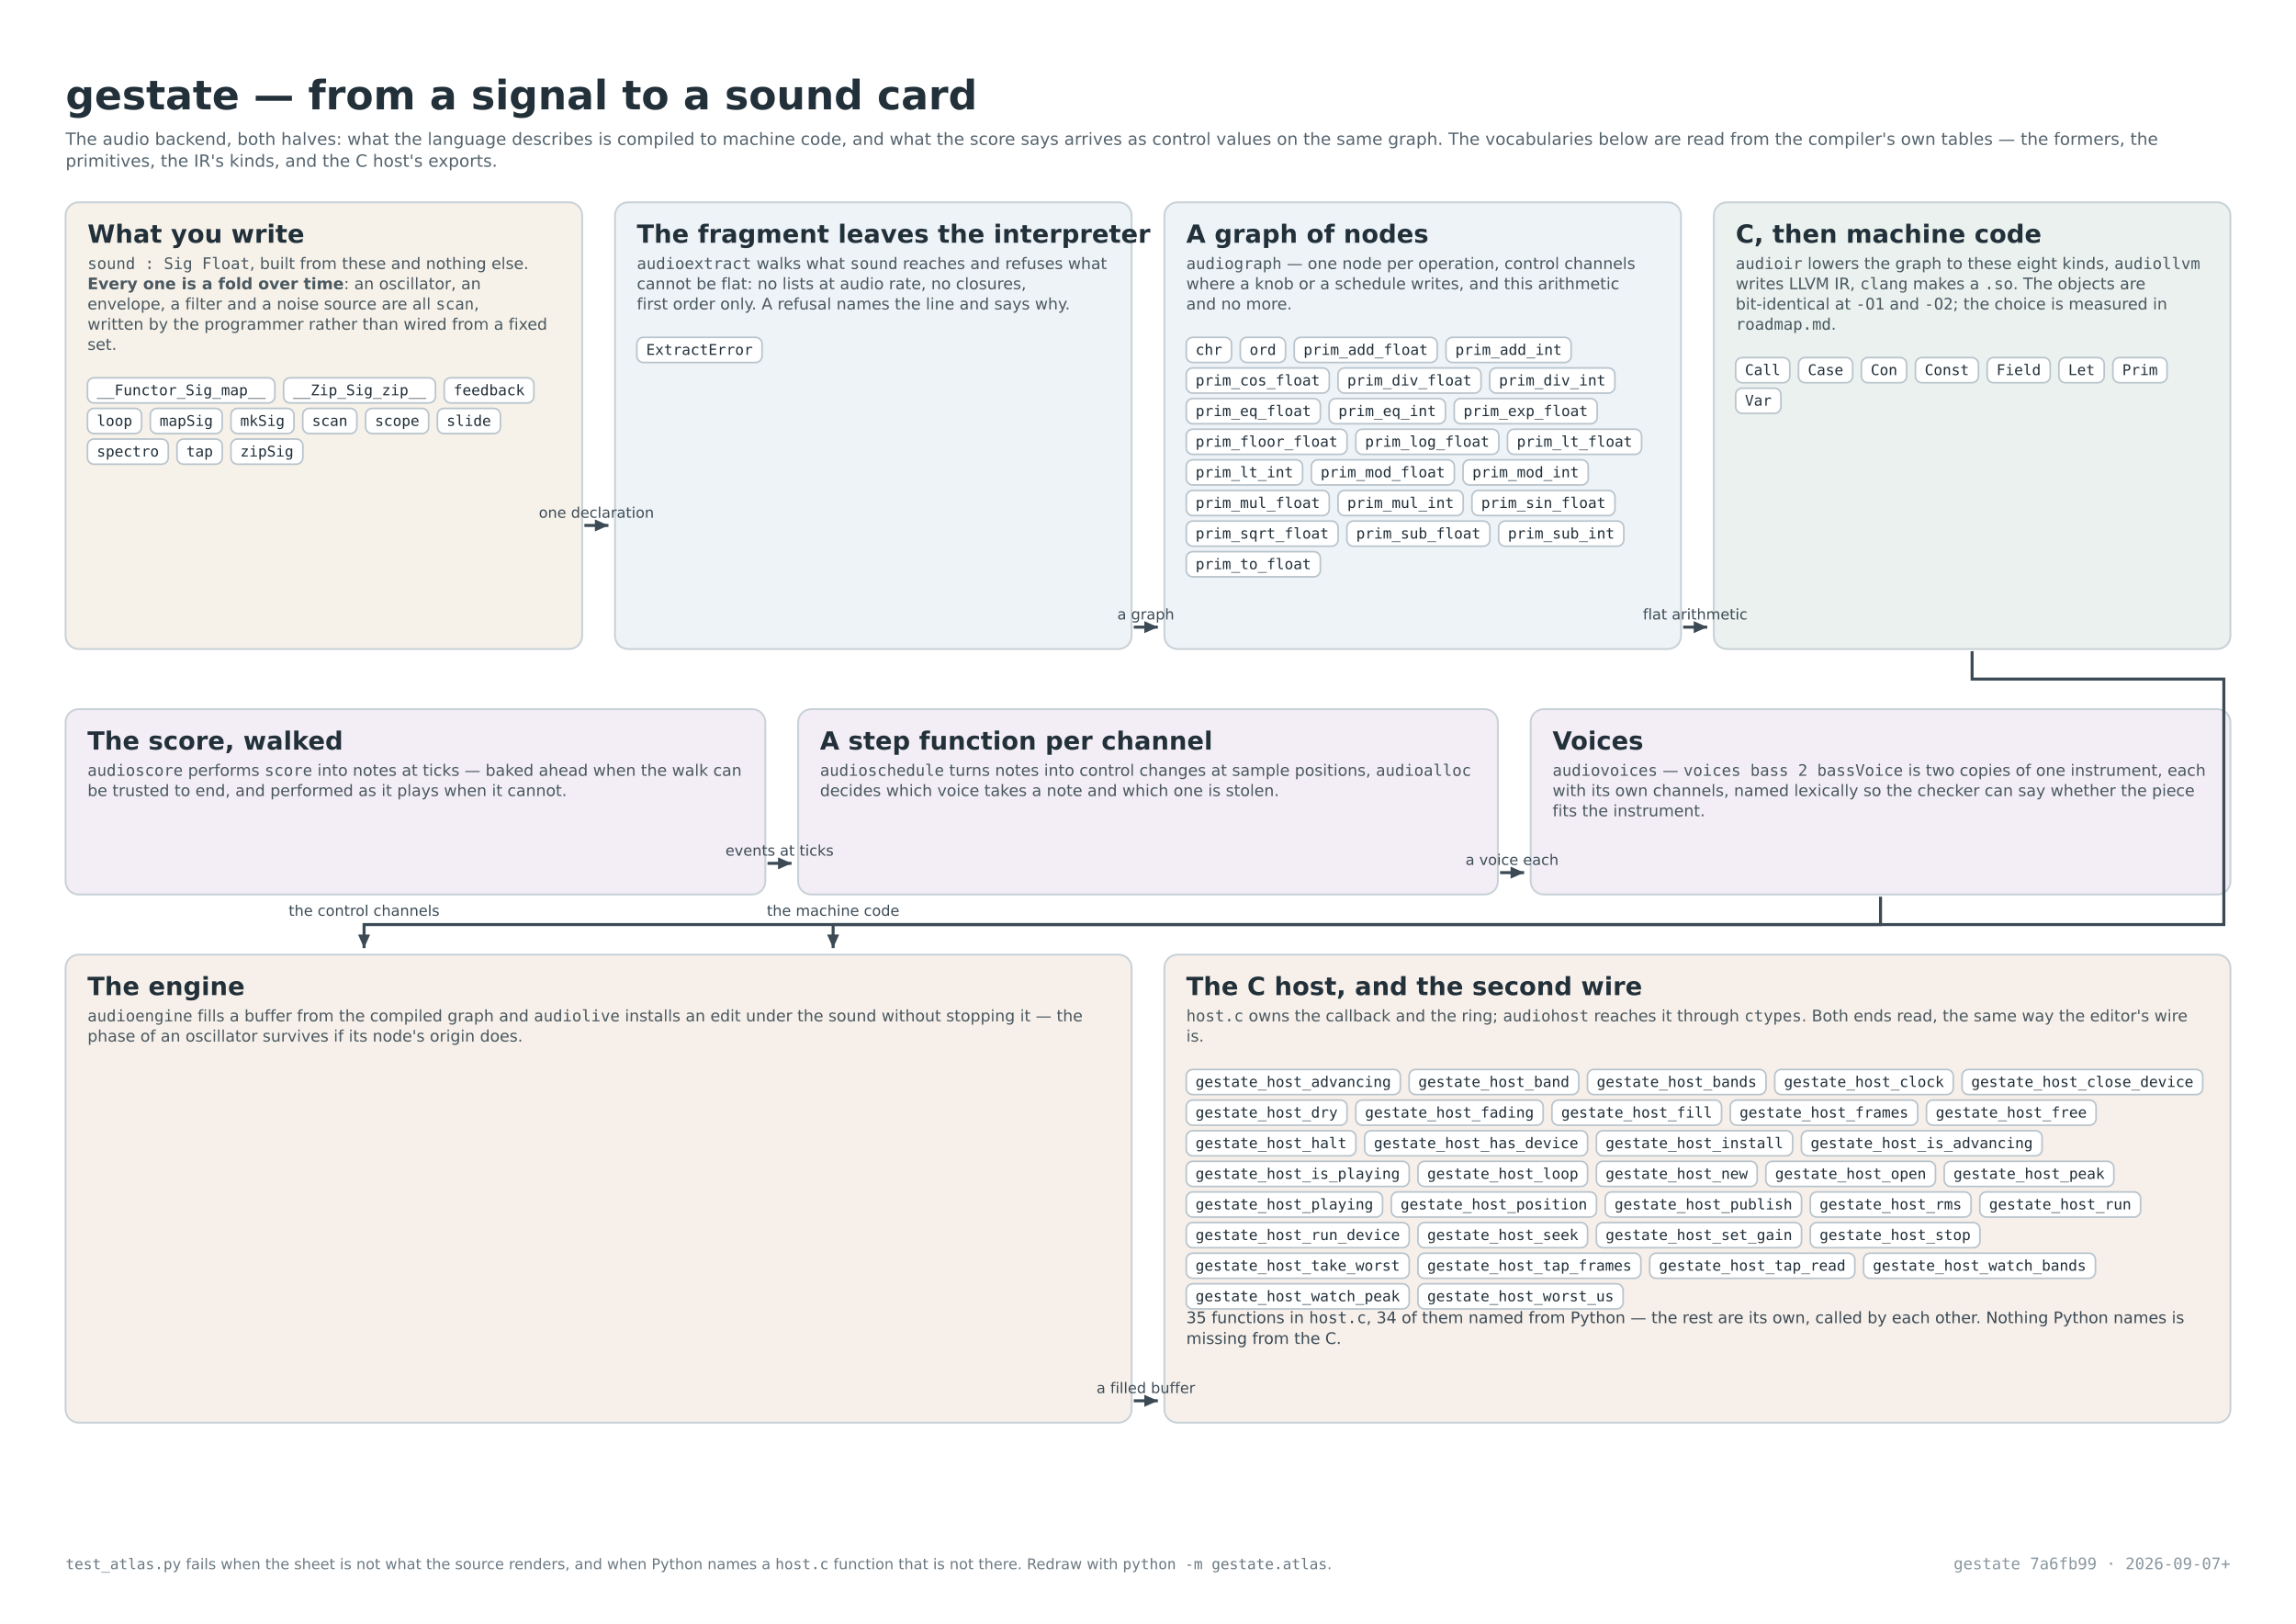
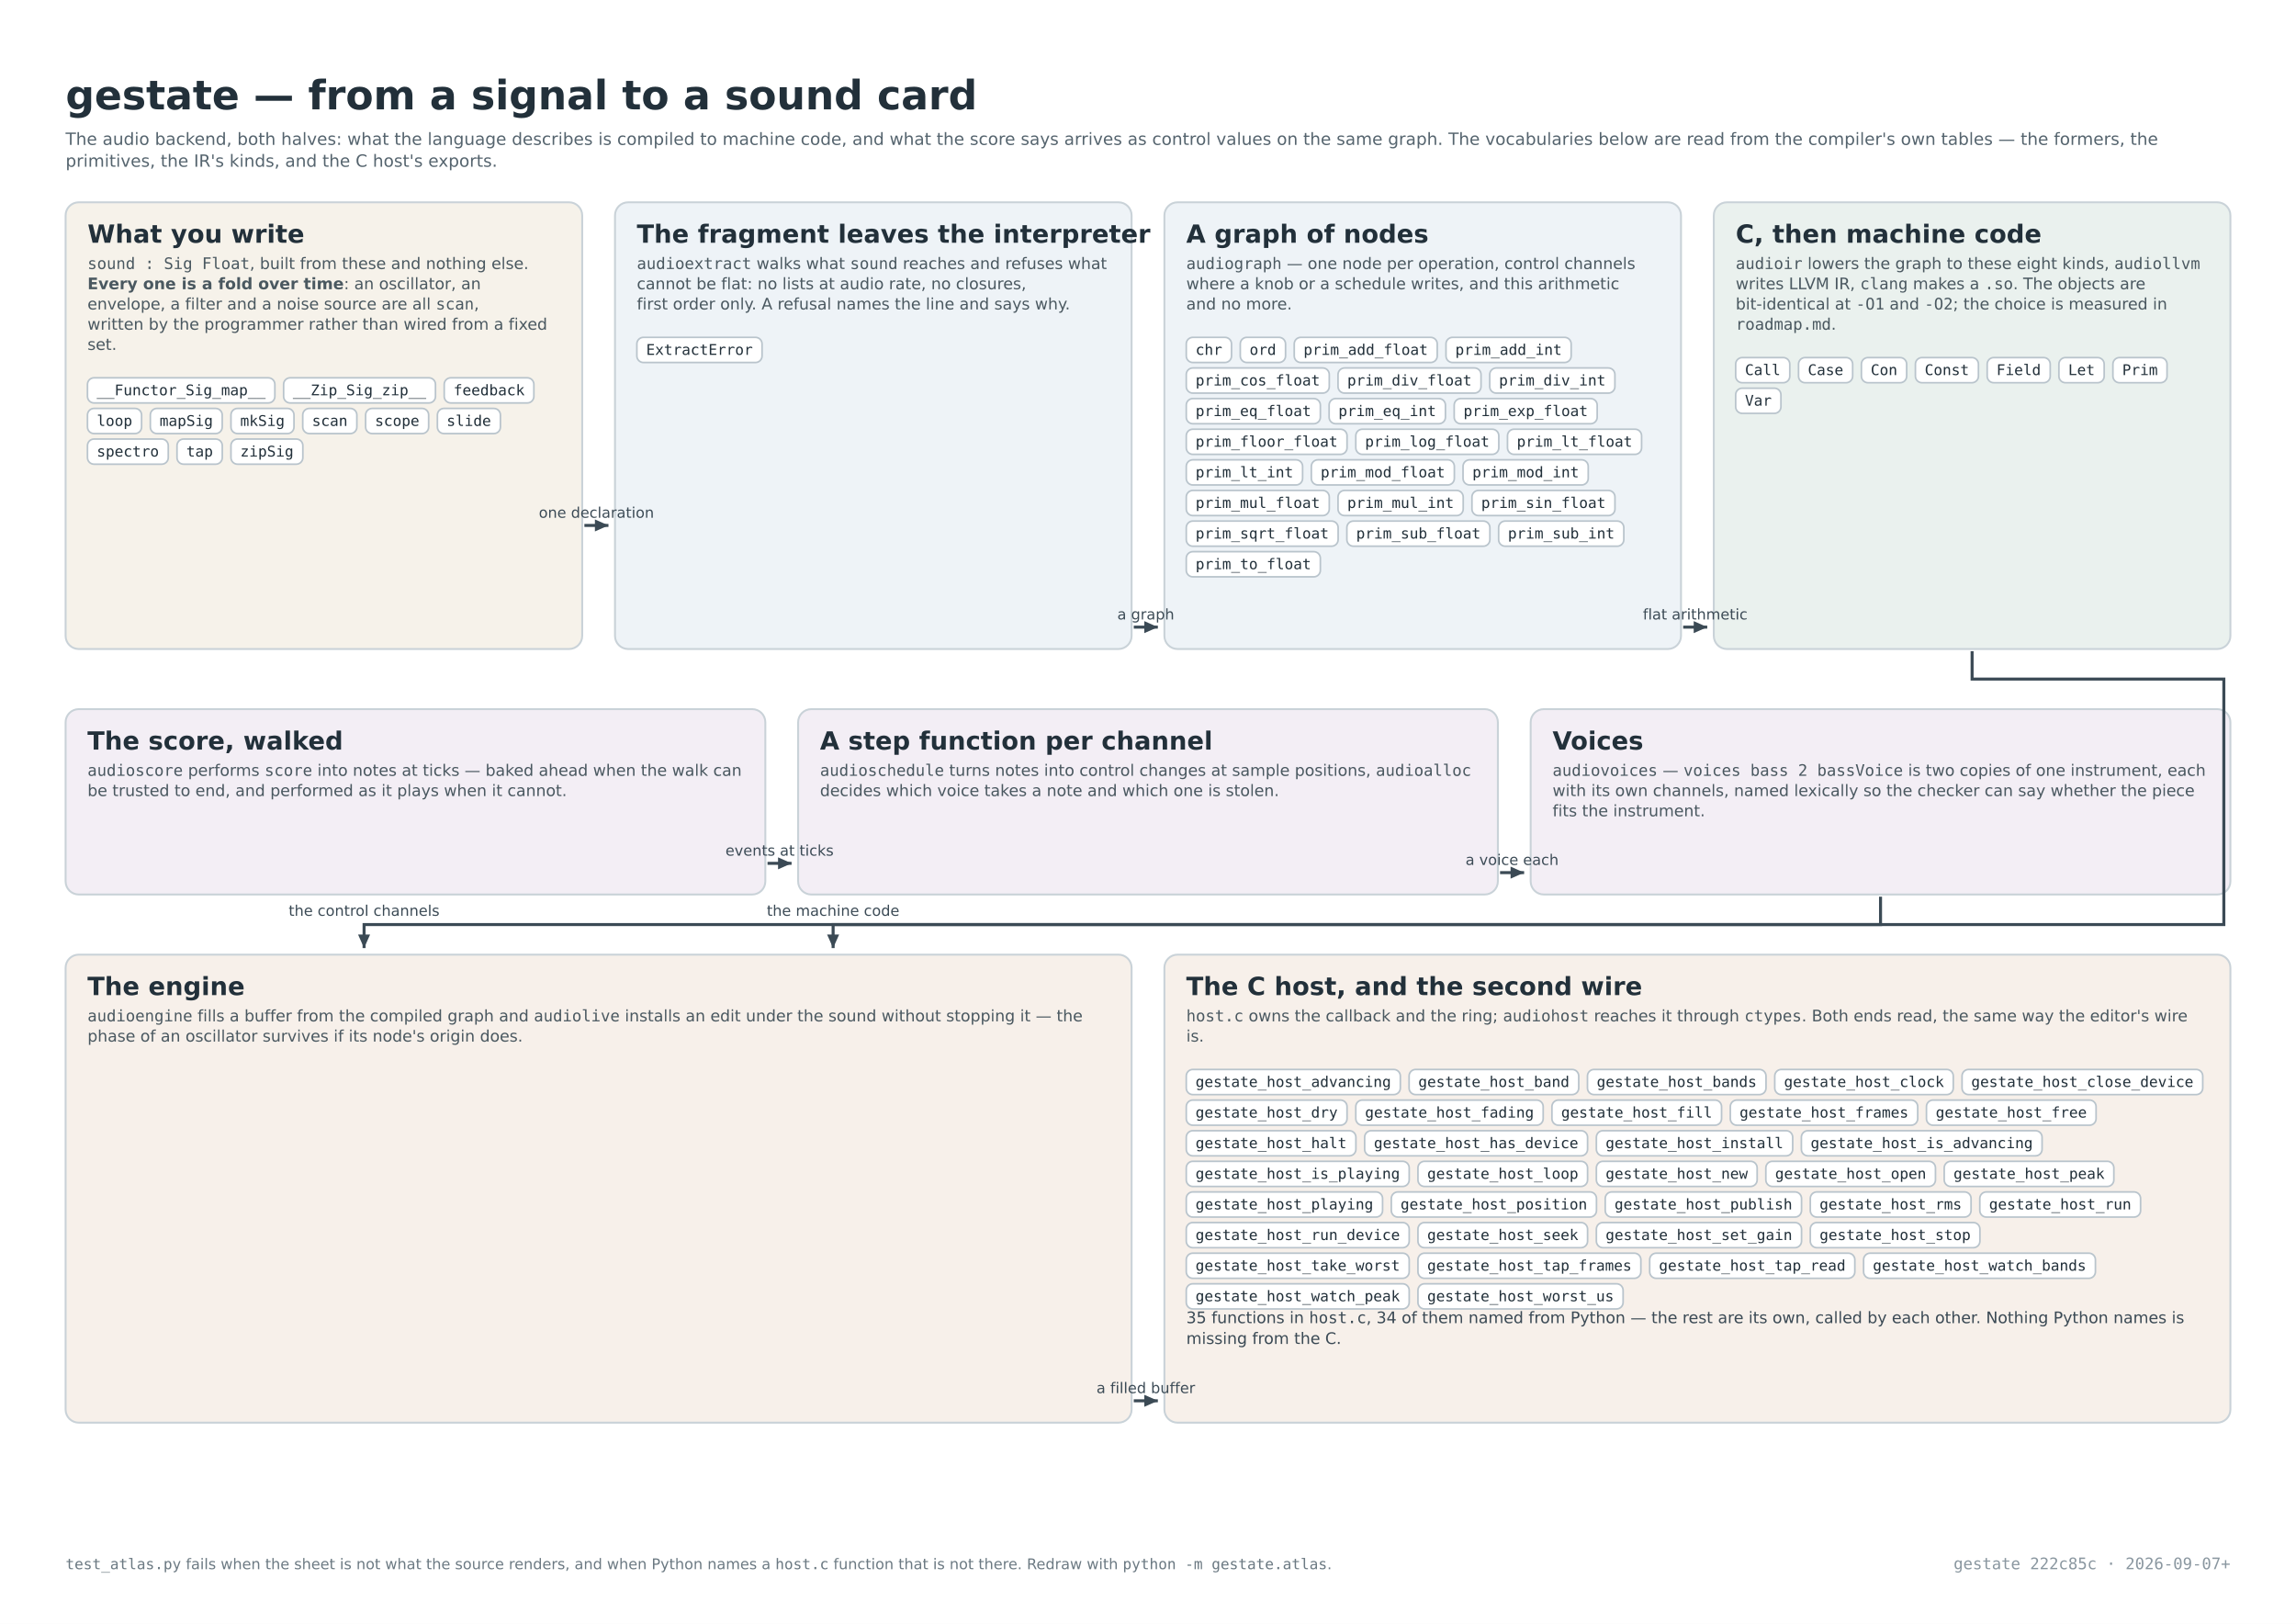
<svg xmlns="http://www.w3.org/2000/svg" width="420mm" height="297mm" viewBox="0 0 420 297">
  <defs>
    <marker id="tip" viewBox="0 0 10 10" refX="9" refY="5" markerWidth="5" markerHeight="5" orient="auto-start-reverse">
      <path d="M 0 1 L 9 5 L 0 9 z" fill="#3b4a55" />
    </marker>
  </defs>
  <style>
  text { font-family: 'DejaVu Sans', Verdana, sans-serif; fill: #22303a; }
  .mono, .chiptext { font-family: 'DejaVu Sans Mono', Consolas, monospace; }
  .title { font-size: 7.4px; font-weight: 700; }
  .subtitle { font-size: 3.1px; fill: #55646e; }
  .foot { font-size: 2.7px; fill: #6b7982; }
  .stamp { font-size: 2.9px; fill: #8a97a0; text-anchor: end; font-family: 'DejaVu Sans Mono', Consolas, monospace; }
  .lane { stroke: #c9d2d8; stroke-width: 0.35; }
  .lanetitle { font-size: 4.6px; font-weight: 700; }
  .step { font-size: 3.6px; font-weight: 700; }
  .stepnum { font-size: 3.2px; fill: #93a2ab; }
  .home { font-size: 2.6px; fill: #6b7982; text-anchor: end; }
  .refuses { font-size: 2.6px; fill: #8a5a5a; }
  .note { font-size: 2.9px; fill: #4a5860; }
  .extra { font-size: 2.9px; fill: #3b4a55; }
  .chip { fill: #ffffff; stroke: #b9c4cc; stroke-width: 0.3; }
  .chiptext { font-size: 2.7px; text-anchor: middle; }
  .edge { stroke: #3b4a55; stroke-width: 0.55; fill: none; }
  .edgetext { font-size: 2.7px; fill: #3b4a55; text-anchor: middle; }
</style>
  <rect x="0" y="0" width="420" height="297" fill="#ffffff" />
  <text class="title" x="12.00" y="20.00">gestate — from a signal to a sound card</text>
  <text class="subtitle" x="12.00" y="26.50">The audio backend, both halves: what the language describes is compiled to machine code, and what the score says arrives as control values on the same graph. The vocabularies below are read from the compiler's own tables — the formers, the</text>
  <text class="subtitle" x="12.00" y="30.50">primitives, the IR's kinds, and the C host's exports.</text>
  <text class="foot" x="12.00" y="287.00">
    <tspan class="mono">test_atlas.py</tspan> fails when the sheet is not what the source renders, and when Python names a <tspan class="mono">host.c</tspan> function that is not there. Redraw with <tspan class="mono">python -m gestate.atlas</tspan>.</text>
-   <text class="stamp" x="408.00" y="287.00">gestate 7a6fb99 · 2026-09-07+</text>
+   <text class="stamp" x="408.00" y="287.00">gestate 222c85c · 2026-09-07+</text>
  <rect class="lane" x="12.00" y="37.00" width="94.50" height="81.70" rx="2.4" style="fill:#f6f2ea" />
  <text class="lanetitle" x="16.00" y="44.40">What you write</text>
  <text class="note" x="16.00" y="49.20">
    <tspan class="mono">sound : Sig Float</tspan>, built from these and nothing else.</text>
  <text class="note" x="16.00" y="52.90">
    <tspan font-weight="700">Every one is a fold over time</tspan>: an oscillator, an</text>
  <text class="note" x="16.00" y="56.60">envelope, a filter and a noise source are all <tspan class="mono">scan</tspan>,</text>
  <text class="note" x="16.00" y="60.30">written by the programmer rather than wired from a fixed</text>
  <text class="note" x="16.00" y="64.00">set.</text>
  <rect class="chip" x="16.00" y="69.10" width="34.28" height="4.6" rx="1.2" />
  <text class="chiptext" x="33.14" y="72.30">__Functor_Sig_map__</text>
  <rect class="chip" x="51.88" y="69.10" width="27.78" height="4.6" rx="1.2" />
  <text class="chiptext" x="65.77" y="72.30">__Zip_Sig_zip__</text>
  <rect class="chip" x="81.26" y="69.10" width="16.40" height="4.6" rx="1.2" />
  <text class="chiptext" x="89.47" y="72.30">feedback</text>
  <rect class="chip" x="16.00" y="74.70" width="9.90" height="4.6" rx="1.2" />
  <text class="chiptext" x="20.95" y="77.90">loop</text>
  <rect class="chip" x="27.50" y="74.70" width="13.15" height="4.6" rx="1.2" />
  <text class="chiptext" x="34.08" y="77.90">mapSig</text>
  <rect class="chip" x="42.25" y="74.70" width="11.53" height="4.6" rx="1.2" />
  <text class="chiptext" x="48.02" y="77.90">mkSig</text>
  <rect class="chip" x="55.38" y="74.70" width="9.90" height="4.6" rx="1.2" />
  <text class="chiptext" x="60.33" y="77.90">scan</text>
  <rect class="chip" x="66.88" y="74.70" width="11.53" height="4.6" rx="1.2" />
  <text class="chiptext" x="72.65" y="77.90">scope</text>
  <rect class="chip" x="80.01" y="74.70" width="11.53" height="4.6" rx="1.2" />
  <text class="chiptext" x="85.77" y="77.90">slide</text>
  <rect class="chip" x="16.00" y="80.30" width="14.78" height="4.6" rx="1.2" />
  <text class="chiptext" x="23.39" y="83.50">spectro</text>
  <rect class="chip" x="32.38" y="80.30" width="8.28" height="4.6" rx="1.2" />
  <text class="chiptext" x="36.52" y="83.50">tap</text>
  <rect class="chip" x="42.25" y="80.30" width="13.15" height="4.6" rx="1.2" />
  <text class="chiptext" x="48.83" y="83.50">zipSig</text>
  <rect class="lane" x="112.50" y="37.00" width="94.50" height="81.70" rx="2.4" style="fill:#eef3f7" />
  <text class="lanetitle" x="116.50" y="44.40">The fragment leaves the interpreter</text>
  <text class="note" x="116.50" y="49.20">
    <tspan class="mono">audioextract</tspan> walks what <tspan class="mono">sound</tspan> reaches and refuses what</text>
  <text class="note" x="116.50" y="52.90">cannot be flat: no lists at audio rate, no closures,</text>
  <text class="note" x="116.50" y="56.60">first order only. A refusal names the line and says why.</text>
  <rect class="chip" x="116.50" y="61.70" width="22.90" height="4.6" rx="1.2" />
  <text class="chiptext" x="127.95" y="64.90">ExtractError</text>
  <rect class="lane" x="213.00" y="37.00" width="94.50" height="81.70" rx="2.4" style="fill:#eef3f7" />
  <text class="lanetitle" x="217.00" y="44.40">A graph of nodes</text>
  <text class="note" x="217.00" y="49.20">
    <tspan class="mono">audiograph</tspan> — one node per operation, control channels</text>
  <text class="note" x="217.00" y="52.90">where a knob or a schedule writes, and this arithmetic</text>
  <text class="note" x="217.00" y="56.60">and no more.</text>
  <rect class="chip" x="217.00" y="61.70" width="8.28" height="4.6" rx="1.2" />
  <text class="chiptext" x="221.14" y="64.90">chr</text>
  <rect class="chip" x="226.88" y="61.70" width="8.28" height="4.6" rx="1.2" />
  <text class="chiptext" x="231.01" y="64.90">ord</text>
  <rect class="chip" x="236.75" y="61.70" width="26.16" height="4.6" rx="1.2" />
  <text class="chiptext" x="249.83" y="64.90">prim_add_float</text>
  <rect class="chip" x="264.51" y="61.70" width="22.90" height="4.6" rx="1.2" />
  <text class="chiptext" x="275.96" y="64.90">prim_add_int</text>
  <rect class="chip" x="217.00" y="67.30" width="26.16" height="4.6" rx="1.2" />
  <text class="chiptext" x="230.08" y="70.50">prim_cos_float</text>
  <rect class="chip" x="244.76" y="67.30" width="26.16" height="4.6" rx="1.2" />
  <text class="chiptext" x="257.83" y="70.50">prim_div_float</text>
  <rect class="chip" x="272.51" y="67.30" width="22.90" height="4.6" rx="1.2" />
  <text class="chiptext" x="283.96" y="70.50">prim_div_int</text>
  <rect class="chip" x="217.00" y="72.90" width="24.53" height="4.6" rx="1.2" />
  <text class="chiptext" x="229.27" y="76.10">prim_eq_float</text>
  <rect class="chip" x="243.13" y="72.90" width="21.28" height="4.6" rx="1.2" />
  <text class="chiptext" x="253.77" y="76.10">prim_eq_int</text>
  <rect class="chip" x="266.01" y="72.90" width="26.16" height="4.6" rx="1.2" />
  <text class="chiptext" x="279.09" y="76.10">prim_exp_float</text>
  <rect class="chip" x="217.00" y="78.50" width="29.41" height="4.6" rx="1.2" />
  <text class="chiptext" x="231.70" y="81.70">prim_floor_float</text>
  <rect class="chip" x="248.01" y="78.50" width="26.16" height="4.6" rx="1.2" />
  <text class="chiptext" x="261.08" y="81.70">prim_log_float</text>
  <rect class="chip" x="275.76" y="78.50" width="24.53" height="4.6" rx="1.2" />
  <text class="chiptext" x="288.03" y="81.70">prim_lt_float</text>
  <rect class="chip" x="217.00" y="84.10" width="21.28" height="4.6" rx="1.2" />
  <text class="chiptext" x="227.64" y="87.30">prim_lt_int</text>
  <rect class="chip" x="239.88" y="84.10" width="26.16" height="4.6" rx="1.2" />
  <text class="chiptext" x="252.96" y="87.30">prim_mod_float</text>
  <rect class="chip" x="267.63" y="84.10" width="22.90" height="4.6" rx="1.2" />
  <text class="chiptext" x="279.09" y="87.30">prim_mod_int</text>
  <rect class="chip" x="217.00" y="89.70" width="26.16" height="4.6" rx="1.2" />
  <text class="chiptext" x="230.08" y="92.90">prim_mul_float</text>
  <rect class="chip" x="244.76" y="89.70" width="22.90" height="4.6" rx="1.2" />
  <text class="chiptext" x="256.21" y="92.90">prim_mul_int</text>
  <rect class="chip" x="269.26" y="89.70" width="26.16" height="4.6" rx="1.2" />
  <text class="chiptext" x="282.34" y="92.90">prim_sin_float</text>
  <rect class="chip" x="217.00" y="95.30" width="27.78" height="4.6" rx="1.2" />
  <text class="chiptext" x="230.89" y="98.50">prim_sqrt_float</text>
  <rect class="chip" x="246.38" y="95.30" width="26.16" height="4.6" rx="1.2" />
  <text class="chiptext" x="259.46" y="98.50">prim_sub_float</text>
  <rect class="chip" x="274.14" y="95.30" width="22.90" height="4.6" rx="1.2" />
  <text class="chiptext" x="285.59" y="98.50">prim_sub_int</text>
  <rect class="chip" x="217.00" y="100.90" width="24.53" height="4.6" rx="1.2" />
  <text class="chiptext" x="229.27" y="104.10">prim_to_float</text>
  <rect class="lane" x="313.50" y="37.00" width="94.50" height="81.70" rx="2.4" style="fill:#eaf1ee" />
  <text class="lanetitle" x="317.50" y="44.40">C, then machine code</text>
  <text class="note" x="317.50" y="49.20">
    <tspan class="mono">audioir</tspan> lowers the graph to these eight kinds, <tspan class="mono">audiollvm</tspan>
  </text>
  <text class="note" x="317.50" y="52.90">writes LLVM IR, <tspan class="mono">clang</tspan> makes a <tspan class="mono">.so</tspan>. The objects are</text>
  <text class="note" x="317.50" y="56.60">bit-identical at <tspan class="mono">-O1</tspan> and <tspan class="mono">-O2</tspan>; the choice is measured in</text>
  <text class="note" x="317.50" y="60.30">
    <tspan class="mono">roadmap.md</tspan>.</text>
  <rect class="chip" x="317.50" y="65.40" width="9.90" height="4.6" rx="1.2" />
  <text class="chiptext" x="322.45" y="68.60">Call</text>
  <rect class="chip" x="329.00" y="65.40" width="9.90" height="4.6" rx="1.2" />
  <text class="chiptext" x="333.95" y="68.60">Case</text>
  <rect class="chip" x="340.50" y="65.40" width="8.28" height="4.6" rx="1.2" />
  <text class="chiptext" x="344.64" y="68.60">Con</text>
  <rect class="chip" x="350.38" y="65.40" width="11.53" height="4.6" rx="1.2" />
  <text class="chiptext" x="356.14" y="68.60">Const</text>
  <rect class="chip" x="363.51" y="65.40" width="11.53" height="4.6" rx="1.2" />
  <text class="chiptext" x="369.27" y="68.60">Field</text>
  <rect class="chip" x="376.63" y="65.40" width="8.28" height="4.6" rx="1.2" />
  <text class="chiptext" x="380.77" y="68.60">Let</text>
  <rect class="chip" x="386.51" y="65.40" width="9.90" height="4.6" rx="1.2" />
  <text class="chiptext" x="391.46" y="68.60">Prim</text>
  <rect class="chip" x="317.50" y="71.00" width="8.28" height="4.6" rx="1.2" />
  <text class="chiptext" x="321.64" y="74.20">Var</text>
  <rect class="lane" x="12.00" y="129.70" width="128.00" height="33.90" rx="2.4" style="fill:#f3eef5" />
  <text class="lanetitle" x="16.00" y="137.10">The score, walked</text>
  <text class="note" x="16.00" y="141.90">
    <tspan class="mono">audioscore</tspan> performs <tspan class="mono">score</tspan> into notes at ticks — baked ahead when the walk can</text>
  <text class="note" x="16.00" y="145.60">be trusted to end, and performed as it plays when it cannot.</text>
  <rect class="lane" x="146.00" y="129.70" width="128.00" height="33.90" rx="2.4" style="fill:#f3eef5" />
  <text class="lanetitle" x="150.00" y="137.10">A step function per channel</text>
  <text class="note" x="150.00" y="141.90">
    <tspan class="mono">audioschedule</tspan> turns notes into control changes at sample positions, <tspan class="mono">audioalloc</tspan>
  </text>
  <text class="note" x="150.00" y="145.60">decides which voice takes a note and which one is stolen.</text>
  <rect class="lane" x="280.00" y="129.70" width="128.00" height="33.90" rx="2.4" style="fill:#f3eef5" />
  <text class="lanetitle" x="284.00" y="137.10">Voices</text>
  <text class="note" x="284.00" y="141.90">
    <tspan class="mono">audiovoices</tspan> — <tspan class="mono">voices bass 2 bassVoice</tspan> is two copies of one instrument, each</text>
  <text class="note" x="284.00" y="145.60">with its own channels, named lexically so the checker can say whether the piece</text>
  <text class="note" x="284.00" y="149.30">fits the instrument.</text>
  <rect class="lane" x="12.00" y="174.60" width="195.00" height="85.60" rx="2.4" style="fill:#f7f0ea" />
  <text class="lanetitle" x="16.00" y="182.00">The engine</text>
  <text class="note" x="16.00" y="186.80">
    <tspan class="mono">audioengine</tspan> fills a buffer from the compiled graph and <tspan class="mono">audiolive</tspan> installs an edit under the sound without stopping it — the</text>
  <text class="note" x="16.00" y="190.50">phase of an oscillator survives if its node's origin does.</text>
  <rect class="lane" x="213.00" y="174.60" width="195.00" height="85.60" rx="2.4" style="fill:#f7f0ea" />
  <text class="lanetitle" x="217.00" y="182.00">The C host, and the second wire</text>
  <text class="note" x="217.00" y="186.80">
    <tspan class="mono">host.c</tspan> owns the callback and the ring; <tspan class="mono">audiohost</tspan> reaches it through <tspan class="mono">ctypes</tspan>. Both ends read, the same way the editor's wire</text>
  <text class="note" x="217.00" y="190.50">is.</text>
  <rect class="chip" x="217.00" y="195.60" width="39.16" height="4.6" rx="1.2" />
  <text class="chiptext" x="236.58" y="198.80">gestate_host_advancing</text>
  <rect class="chip" x="257.76" y="195.60" width="31.03" height="4.6" rx="1.2" />
  <text class="chiptext" x="273.27" y="198.80">gestate_host_band</text>
  <rect class="chip" x="290.39" y="195.60" width="32.66" height="4.6" rx="1.2" />
  <text class="chiptext" x="306.72" y="198.80">gestate_host_bands</text>
  <rect class="chip" x="324.65" y="195.60" width="32.66" height="4.6" rx="1.2" />
  <text class="chiptext" x="340.98" y="198.80">gestate_host_clock</text>
  <rect class="chip" x="358.91" y="195.60" width="44.03" height="4.6" rx="1.2" />
  <text class="chiptext" x="380.92" y="198.80">gestate_host_close_device</text>
  <rect class="chip" x="217.00" y="201.20" width="29.41" height="4.6" rx="1.2" />
  <text class="chiptext" x="231.70" y="204.40">gestate_host_dry</text>
  <rect class="chip" x="248.01" y="201.20" width="34.28" height="4.6" rx="1.2" />
  <text class="chiptext" x="265.15" y="204.40">gestate_host_fading</text>
  <rect class="chip" x="283.89" y="201.20" width="31.03" height="4.6" rx="1.2" />
  <text class="chiptext" x="299.40" y="204.40">gestate_host_fill</text>
  <rect class="chip" x="316.52" y="201.20" width="34.28" height="4.6" rx="1.2" />
  <text class="chiptext" x="333.66" y="204.40">gestate_host_frames</text>
  <rect class="chip" x="352.40" y="201.20" width="31.03" height="4.6" rx="1.2" />
  <text class="chiptext" x="367.92" y="204.40">gestate_host_free</text>
  <rect class="chip" x="217.00" y="206.80" width="31.03" height="4.6" rx="1.2" />
  <text class="chiptext" x="232.52" y="210.00">gestate_host_halt</text>
  <rect class="chip" x="249.63" y="206.80" width="40.78" height="4.6" rx="1.2" />
  <text class="chiptext" x="270.02" y="210.00">gestate_host_has_device</text>
  <rect class="chip" x="292.02" y="206.80" width="35.91" height="4.6" rx="1.2" />
  <text class="chiptext" x="309.97" y="210.00">gestate_host_install</text>
  <rect class="chip" x="329.52" y="206.80" width="44.03" height="4.6" rx="1.2" />
  <text class="chiptext" x="351.54" y="210.00">gestate_host_is_advancing</text>
  <rect class="chip" x="217.00" y="212.40" width="40.78" height="4.6" rx="1.2" />
  <text class="chiptext" x="237.39" y="215.60">gestate_host_is_playing</text>
  <rect class="chip" x="259.38" y="212.40" width="31.03" height="4.6" rx="1.2" />
  <text class="chiptext" x="274.90" y="215.60">gestate_host_loop</text>
  <rect class="chip" x="292.02" y="212.40" width="29.41" height="4.6" rx="1.2" />
  <text class="chiptext" x="306.72" y="215.60">gestate_host_new</text>
  <rect class="chip" x="323.02" y="212.40" width="31.03" height="4.6" rx="1.2" />
  <text class="chiptext" x="338.54" y="215.60">gestate_host_open</text>
  <rect class="chip" x="355.65" y="212.40" width="31.03" height="4.6" rx="1.2" />
  <text class="chiptext" x="371.17" y="215.60">gestate_host_peak</text>
  <rect class="chip" x="217.00" y="218.00" width="35.91" height="4.6" rx="1.2" />
  <text class="chiptext" x="234.95" y="221.20">gestate_host_playing</text>
  <rect class="chip" x="254.51" y="218.00" width="37.53" height="4.6" rx="1.2" />
  <text class="chiptext" x="273.27" y="221.20">gestate_host_position</text>
  <rect class="chip" x="293.64" y="218.00" width="35.91" height="4.6" rx="1.2" />
  <text class="chiptext" x="311.60" y="221.20">gestate_host_publish</text>
  <rect class="chip" x="331.15" y="218.00" width="29.41" height="4.6" rx="1.2" />
  <text class="chiptext" x="345.85" y="221.20">gestate_host_rms</text>
  <rect class="chip" x="362.16" y="218.00" width="29.41" height="4.6" rx="1.2" />
  <text class="chiptext" x="376.86" y="221.20">gestate_host_run</text>
  <rect class="chip" x="217.00" y="223.60" width="40.78" height="4.6" rx="1.2" />
  <text class="chiptext" x="237.39" y="226.80">gestate_host_run_device</text>
  <rect class="chip" x="259.38" y="223.60" width="31.03" height="4.6" rx="1.2" />
  <text class="chiptext" x="274.90" y="226.80">gestate_host_seek</text>
  <rect class="chip" x="292.02" y="223.60" width="37.53" height="4.6" rx="1.2" />
  <text class="chiptext" x="310.78" y="226.80">gestate_host_set_gain</text>
  <rect class="chip" x="331.15" y="223.60" width="31.03" height="4.6" rx="1.2" />
  <text class="chiptext" x="346.67" y="226.80">gestate_host_stop</text>
  <rect class="chip" x="217.00" y="229.20" width="40.78" height="4.6" rx="1.2" />
  <text class="chiptext" x="237.39" y="232.40">gestate_host_take_worst</text>
  <rect class="chip" x="259.38" y="229.20" width="40.78" height="4.6" rx="1.2" />
  <text class="chiptext" x="279.78" y="232.40">gestate_host_tap_frames</text>
  <rect class="chip" x="301.77" y="229.20" width="37.53" height="4.6" rx="1.2" />
  <text class="chiptext" x="320.54" y="232.40">gestate_host_tap_read</text>
  <rect class="chip" x="340.90" y="229.20" width="42.41" height="4.6" rx="1.2" />
  <text class="chiptext" x="362.11" y="232.40">gestate_host_watch_bands</text>
  <rect class="chip" x="217.00" y="234.80" width="40.78" height="4.6" rx="1.2" />
  <text class="chiptext" x="237.39" y="238.00">gestate_host_watch_peak</text>
  <rect class="chip" x="259.38" y="234.80" width="37.53" height="4.6" rx="1.2" />
  <text class="chiptext" x="278.15" y="238.00">gestate_host_worst_us</text>
  <text class="extra" x="217.00" y="242.00">35 functions in <tspan class="mono">host.c</tspan>, 34 of them named from Python — the rest are its own, called by each other. Nothing Python names is</text>
  <text class="extra" x="217.00" y="245.80">missing from the C.</text>
  <path class="edge" d="M106.90,96.10 L111.30,96.10" marker-end="url(#tip)" />
  <text class="edgetext" x="109.10" y="94.70">one declaration</text>
  <path class="edge" d="M207.40,114.70 L211.80,114.70" marker-end="url(#tip)" />
  <text class="edgetext" x="209.60" y="113.30">a graph</text>
  <path class="edge" d="M307.90,114.70 L312.30,114.70" marker-end="url(#tip)" />
  <text class="edgetext" x="310.10" y="113.30">flat arithmetic</text>
  <path class="edge" d="M140.40,157.90 L144.80,157.90" marker-end="url(#tip)" />
  <text class="edgetext" x="142.60" y="156.50">events at ticks</text>
  <path class="edge" d="M274.40,159.60 L278.80,159.60" marker-end="url(#tip)" />
  <text class="edgetext" x="276.60" y="158.20">a voice each</text>
  <path class="edge" d="M207.40,256.20 L211.80,256.20" marker-end="url(#tip)" />
  <text class="edgetext" x="209.60" y="254.80">a filled buffer</text>
  <path class="edge" d="M360.75,119.10 L360.75,124.20 L406.80,124.20 L406.80,169.10 L152.40,169.10 L152.40,173.40" marker-end="url(#tip)" />
  <path class="edge" d="M344.00,164.00 L344.00,169.10 L66.60,169.10 L66.60,173.40" marker-end="url(#tip)" />
  <text class="edgetext" x="152.40" y="167.50">the machine code</text>
  <text class="edgetext" x="66.60" y="167.50">the control channels</text>
</svg>
